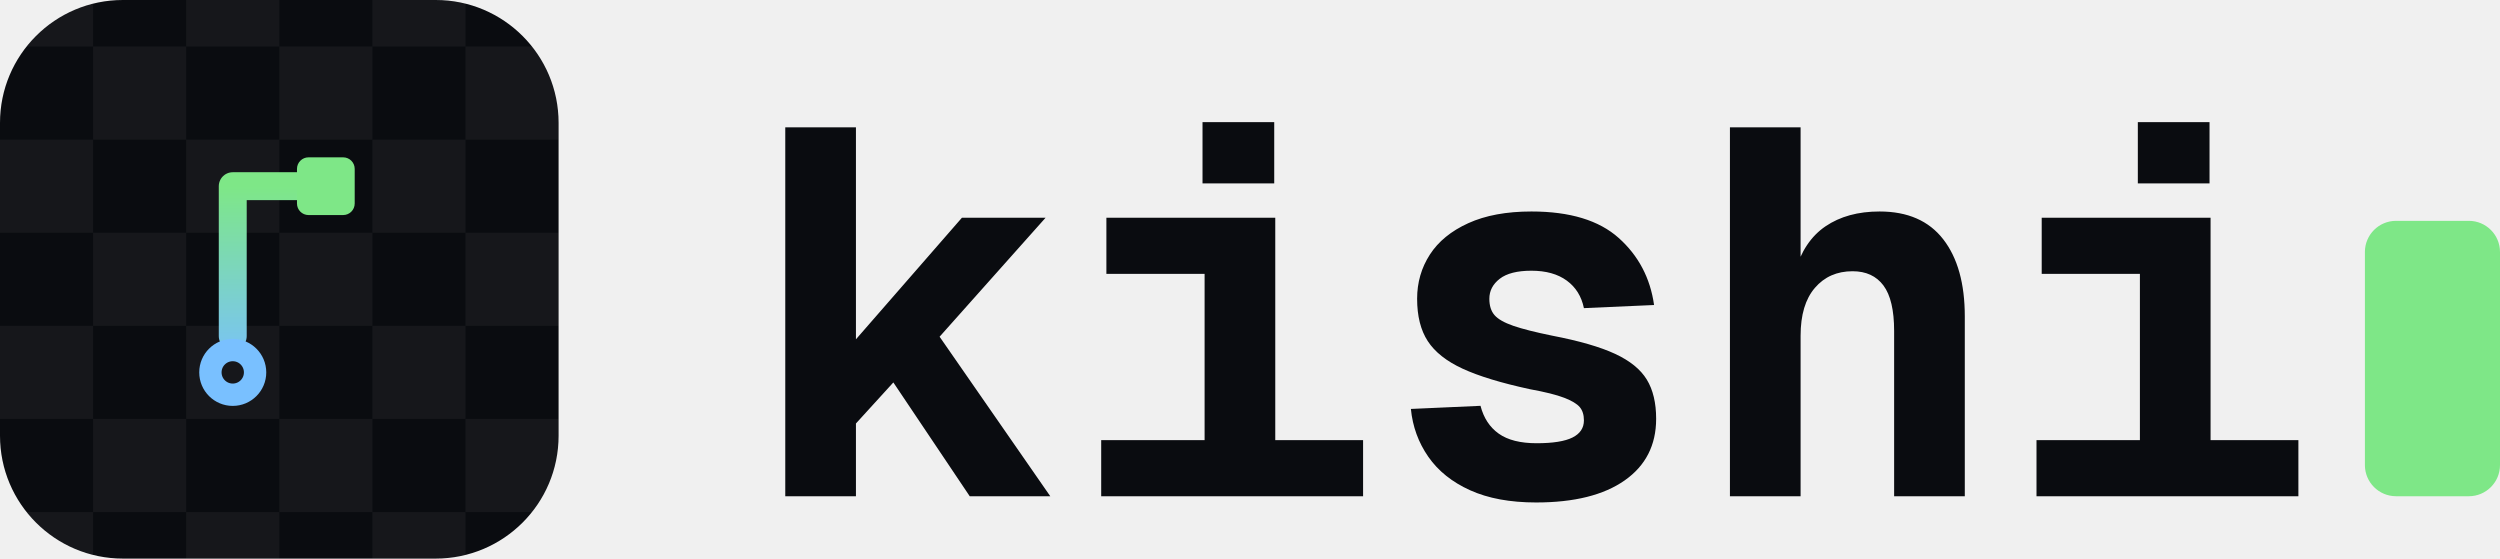
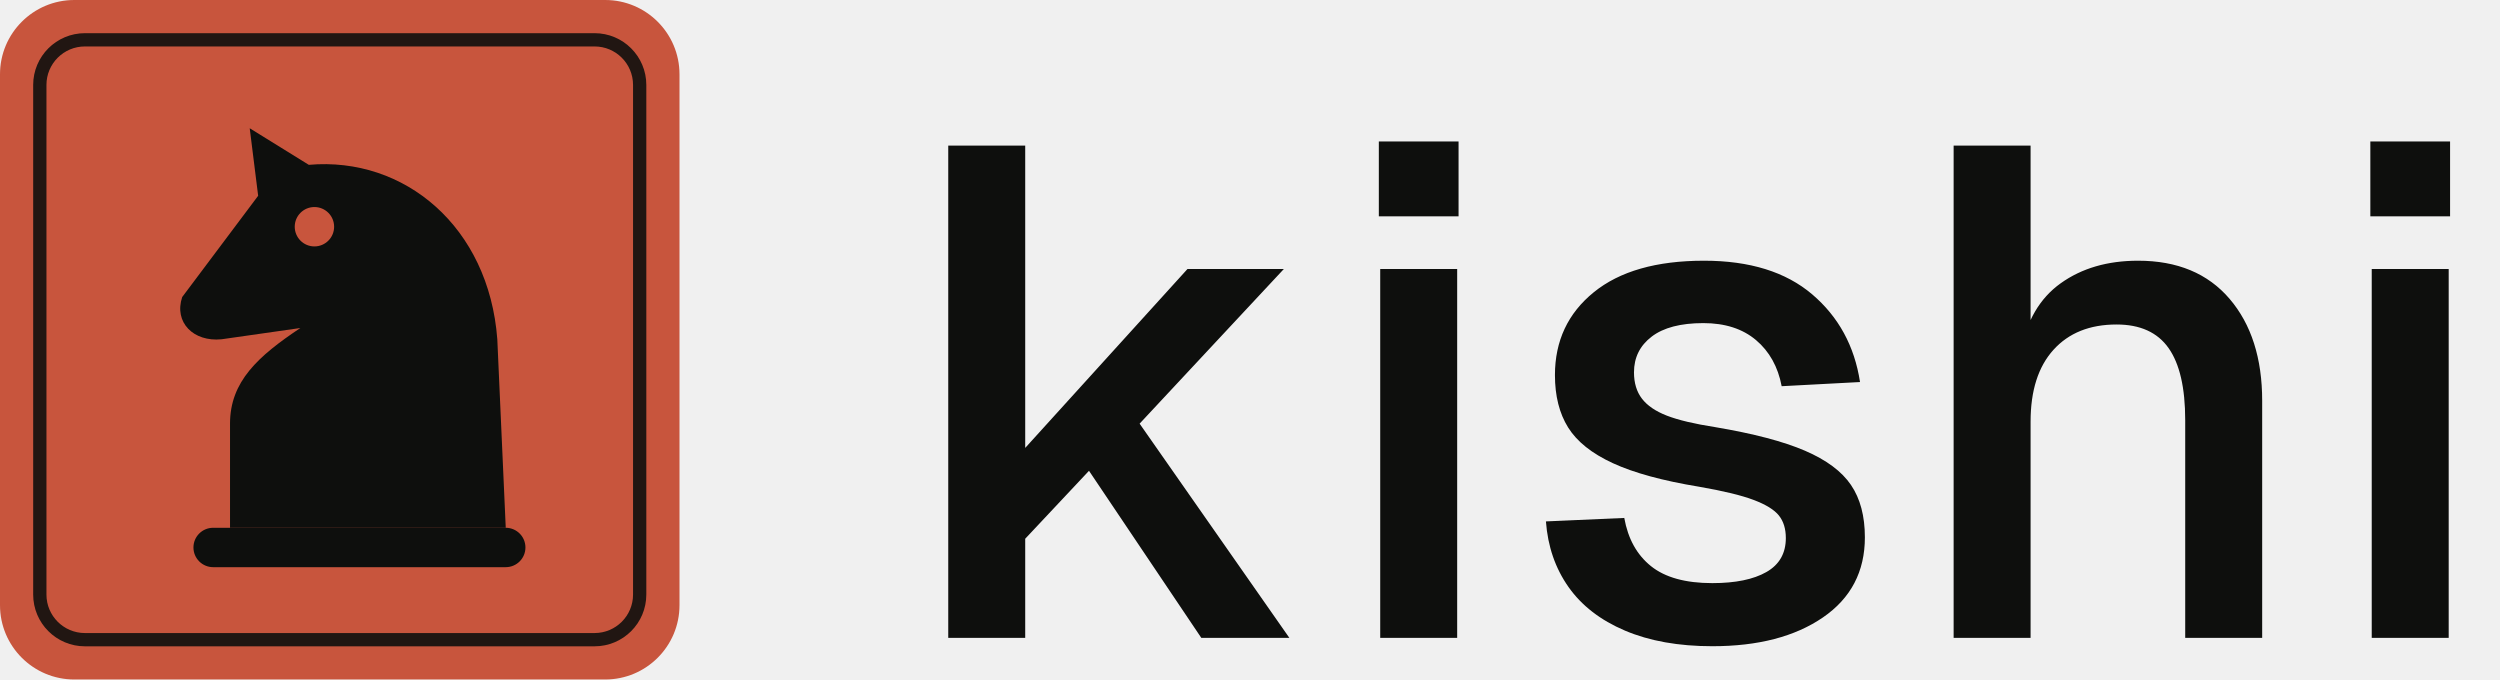
- <svg xmlns="http://www.w3.org/2000/svg" viewBox="0 -955 4811.25 1075" role="img" aria-label="Kishi">
-   <g transform="translate(0 -955) scale(2.09961)">
-     <defs>
-       <linearGradient id="g" x1="0" y1="341.333" x2="0" y2="170.667" gradientUnits="userSpaceOnUse">
-         <stop offset="0" stop-color="#79c0ff" />
-         <stop offset="1" stop-color="#7ee787" />
-       </linearGradient>
-       <clipPath id="k">
-         <rect width="512" height="512" rx="112.64" />
-       </clipPath>
-     </defs>
-     <g clip-path="url(#k)">
-       <rect width="512" height="512" fill="#0a0c10" />
-       <g fill="#ffffff" fill-opacity="0.05">
-         <rect x="0" y="-42.667" width="85.333" height="85.333" />
-         <rect x="170.667" y="-42.667" width="85.333" height="85.333" />
-         <rect x="341.333" y="-42.667" width="85.333" height="85.333" />
-         <rect x="85.333" y="42.667" width="85.333" height="85.333" />
-         <rect x="256" y="42.667" width="85.333" height="85.333" />
-         <rect x="426.667" y="42.667" width="85.333" height="85.333" />
-         <rect x="0" y="128" width="85.333" height="85.333" />
-         <rect x="170.667" y="128" width="85.333" height="85.333" />
-         <rect x="341.333" y="128" width="85.333" height="85.333" />
-         <rect x="85.333" y="213.333" width="85.333" height="85.333" />
-         <rect x="256" y="213.333" width="85.333" height="85.333" />
-         <rect x="426.667" y="213.333" width="85.333" height="85.333" />
-         <rect x="0" y="298.667" width="85.333" height="85.333" />
-         <rect x="170.667" y="298.667" width="85.333" height="85.333" />
-         <rect x="341.333" y="298.667" width="85.333" height="85.333" />
-         <rect x="85.333" y="384" width="85.333" height="85.333" />
-         <rect x="256" y="384" width="85.333" height="85.333" />
-         <rect x="426.667" y="384" width="85.333" height="85.333" />
-         <rect x="0" y="469.333" width="85.333" height="85.333" />
-         <rect x="170.667" y="469.333" width="85.333" height="85.333" />
-         <rect x="341.333" y="469.333" width="85.333" height="85.333" />
-       </g>
-       <path d="M213.333 308.053 V170.667 H272.213" fill="none" stroke="url(#g)" stroke-width="25.6" stroke-linecap="round" stroke-linejoin="round" />
-       <circle cx="213.333" cy="341.333" r="20.48" fill="none" stroke="#79c0ff" stroke-width="20.48" />
-       <rect x="272.213" y="144.213" width="52.907" height="52.907" rx="10.581" fill="#7ee787" />
+ <svg xmlns="http://www.w3.org/2000/svg" viewBox="0 -920 3605.6 980" role="img" aria-label="Kishi">
+   <g transform="translate(0 -920) scale(1.91406)">
+     <rect x="0" y="0" width="512" height="512" rx="56" fill="#c8553d" />
+     <rect x="30" y="30" width="452" height="452" rx="34" fill="none" stroke="#0e0f0d" stroke-width="10" opacity="0.9" />
+     <g transform="translate(256 262) scale(1.06) translate(-254 -276)">
+       <path d="M176 404 L176 330 C176 300 196 282 226 262 L170 270 C150 272 136 258 142 240 L196 168 L190 120 L232 146 C300 140 360 190 366 270 L372 404 Z" fill="#0e0f0d" />
+       <circle cx="236" cy="190" r="14" fill="#c8553d" />
+       <rect x="150" y="404" width="236" height="28" rx="14" fill="#0e0f0d" />
    </g>
  </g>
-   <g transform="translate(1451.25 0)">
-     <path fill="#0a0c10" d="M60 -710H196V-302L400 -536H561L357 -307L570 0H415L268 -219L196 -140V0H60ZM867 -536H1003V0H867ZM668 -108H1172V0H668ZM678 -536H978V-428H678ZM863 -720H1001V-602H863ZM1264 -168 1398 -174Q1407 -139 1433.0 -120.5Q1459 -102 1506 -102Q1553 -102 1575.0 -113.0Q1597 -124 1597 -146Q1597 -162 1589.0 -171.5Q1581 -181 1559.0 -189.5Q1537 -198 1493 -206Q1410 -224 1363.5 -245.5Q1317 -267 1296.5 -298.5Q1276 -330 1276 -380Q1276 -427 1300.5 -465.0Q1325 -503 1374.5 -525.5Q1424 -548 1496 -548Q1607 -548 1664.0 -497.0Q1721 -446 1732 -368L1597 -362Q1590 -396 1564.0 -415.0Q1538 -434 1496 -434Q1455 -434 1435.0 -418.5Q1415 -403 1415 -380Q1415 -360 1425.0 -348.5Q1435 -337 1461.0 -328.0Q1487 -319 1536 -309Q1614 -294 1657.0 -274.0Q1700 -254 1718.0 -224.5Q1736 -195 1736 -149Q1736 -73 1675.5 -30.5Q1615 12 1505 12Q1430 12 1378.0 -11.5Q1326 -35 1297.5 -76.0Q1269 -117 1264 -168ZM1878 -710H2014V-421L2003 -431Q2020 -491 2062.0 -519.5Q2104 -548 2166 -548Q2247 -548 2288.5 -494.5Q2330 -441 2330 -346V0H2194V-318Q2194 -378 2173.5 -405.5Q2153 -433 2114 -433Q2069 -433 2041.5 -401.0Q2014 -369 2014 -309V0H1878ZM2667 -536H2803V0H2667ZM2468 -108H2972V0H2468ZM2478 -536H2778V-428H2478ZM2663 -720H2801V-602H2663Z" />
-     <rect x="3100" y="-530" width="260" height="530" rx="60" fill="#7ee787" />
+   <g transform="translate(1293.6 0)">
+     <path fill="#0e0f0d" d="M74 -710H185V-274L419 -532H558L350 -309L566 0H439L277 -241L185 -143V0H74ZM697.0 -532H808.0V0H697.0ZM695.0 -716H810.0V-608H695.0ZM936.0 -168 1049.0 -173Q1057.0 -128 1087.5 -103.5Q1118.0 -79 1176.0 -79Q1226.0 -79 1254.0 -95.0Q1282.0 -111 1282.0 -144Q1282.0 -164 1272.0 -176.5Q1262.0 -189 1235.5 -199.0Q1209.0 -209 1157.0 -218Q1078.0 -231 1032.5 -252.0Q987.0 -273 968.0 -303.5Q949.0 -334 949.0 -379Q949.0 -453 1005.0 -498.5Q1061.0 -544 1164.0 -544Q1263.0 -544 1320.0 -495.5Q1377.0 -447 1389.0 -369L1276.0 -363Q1268.0 -405 1239.0 -429.5Q1210.0 -454 1163.0 -454Q1114.0 -454 1088.5 -434.5Q1063.0 -415 1063.0 -383Q1063.0 -360 1074.5 -345.0Q1086.0 -330 1110.5 -320.5Q1135.0 -311 1180.0 -304Q1263.0 -290 1309.5 -270.0Q1356.0 -250 1376.0 -220.5Q1396.0 -191 1396.0 -145Q1396.0 -71 1335.5 -29.5Q1275.0 12 1176.0 12Q1103.0 12 1050.0 -10.5Q997.0 -33 968.5 -73.5Q940.0 -114 936.0 -168ZM1524.0 -710H1635.0V-412L1621.0 -413Q1633.0 -479 1678.5 -511.5Q1724.0 -544 1790.0 -544Q1875.0 -544 1922.0 -489.0Q1969.0 -434 1969.0 -342V0H1858.0V-314Q1858.0 -384 1834.0 -418.0Q1810.0 -452 1759.0 -452Q1701.0 -452 1668.0 -415.5Q1635.0 -379 1635.0 -312V0H1524.0ZM2127.0 -532H2238.0V0H2127.0ZM2125.0 -716H2240.0V-608H2125.0Z" />
  </g>
</svg>
